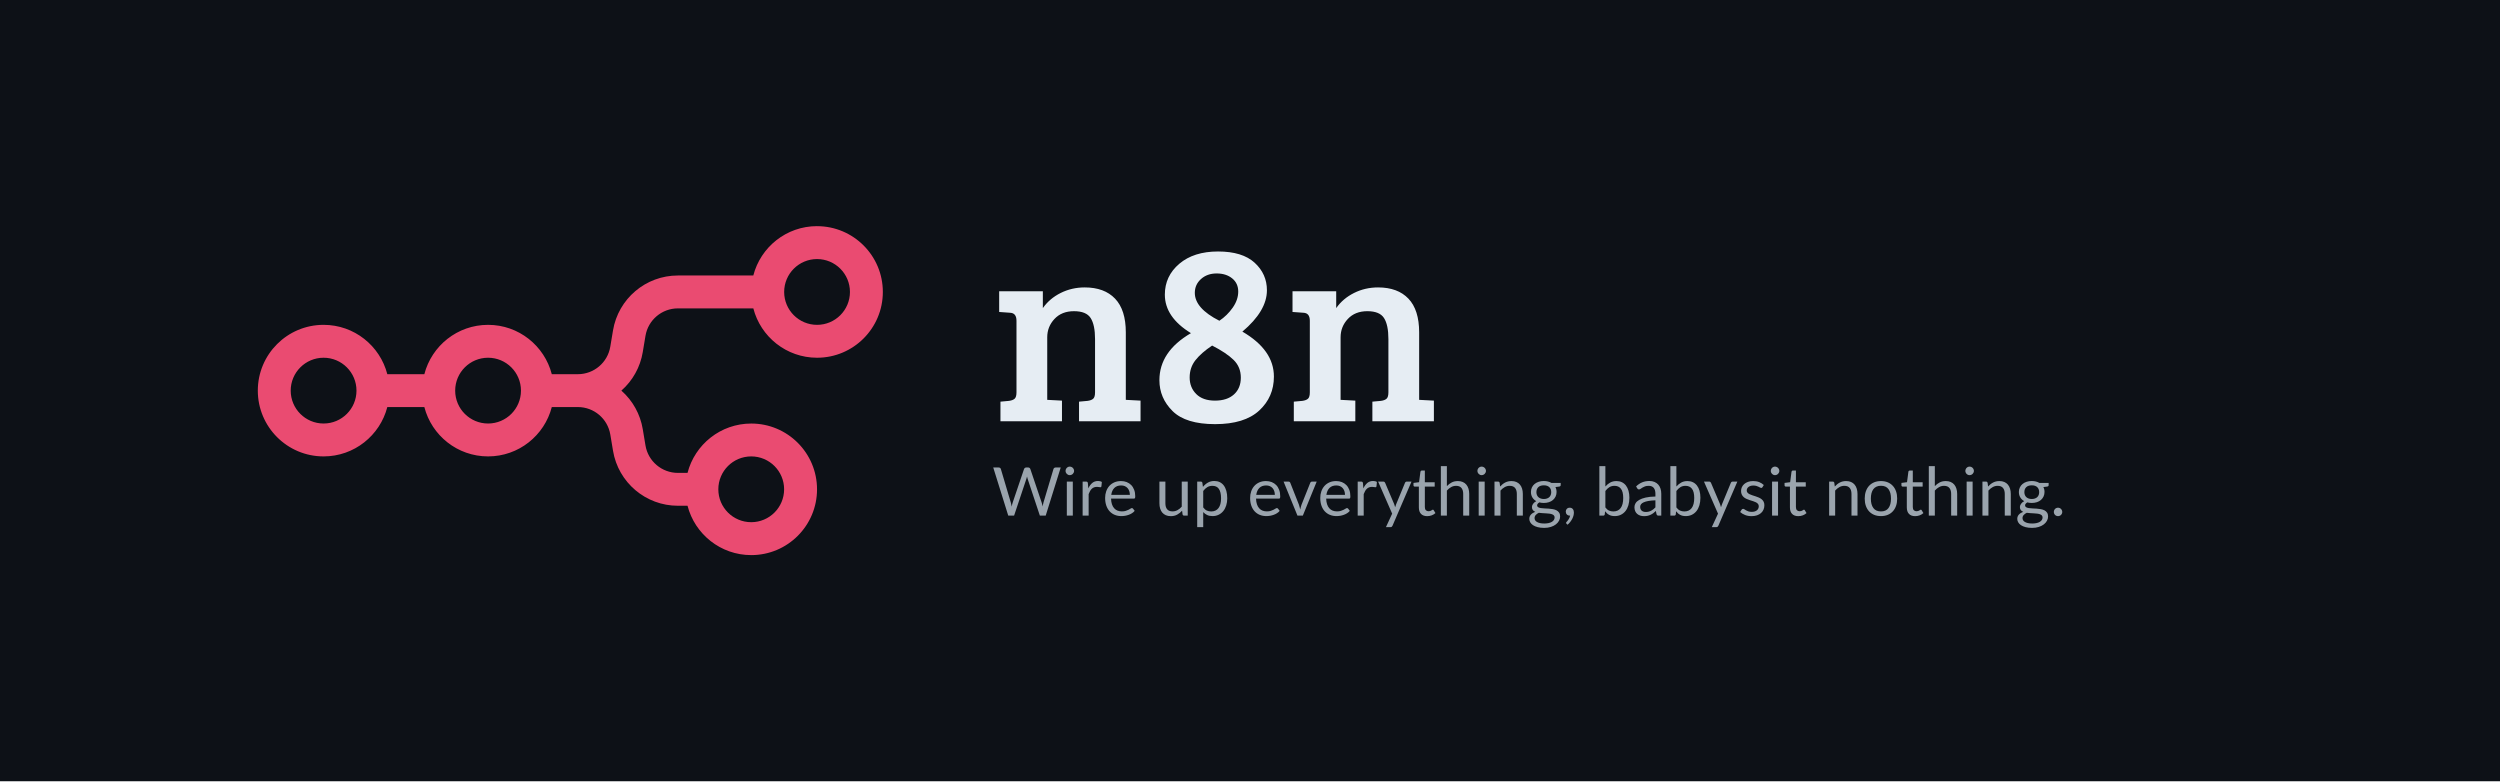
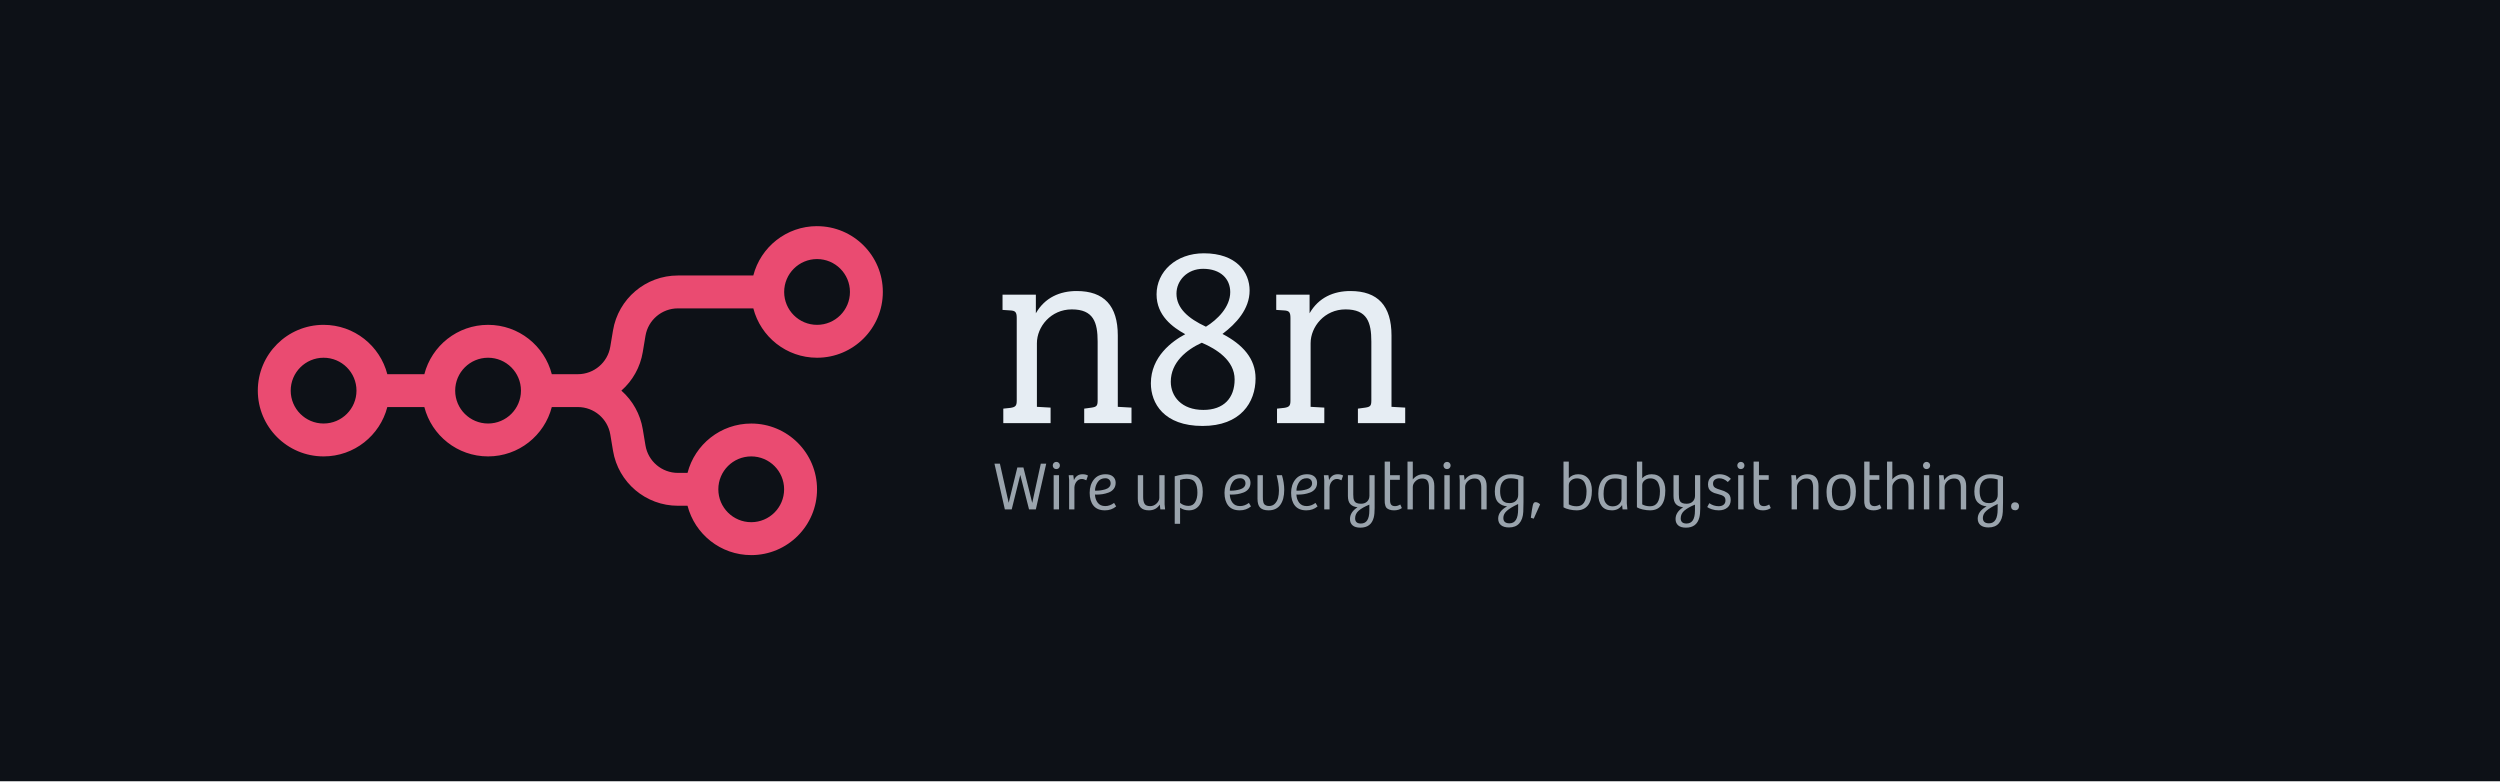
<svg xmlns="http://www.w3.org/2000/svg" viewBox="0 0 1600 500" width="1600" height="500" role="img" aria-label="n8n">
  <rect width="1600" height="500" fill="#0d1117" />
  <g transform="translate(165.00,50.00) scale(16.66667)">
    <path fill="#EA4B71" d="M21.474 5.684c-1.177 0-2.166.805-2.447 1.895h-2.896c-1.235 0-2.289.893-2.492 2.111l-.104.623a1.263 1.263 0 0 1-1.246 1.056H11.289c-.281-1.09-1.27-1.895-2.447-1.895s-2.166.805-2.447 1.895H4.973c-.281-1.09-1.27-1.895-2.447-1.895C1.131 9.474 0 10.605 0 12s1.131 2.526 2.526 2.526c1.177 0 2.166-.805 2.447-1.895h1.422c.28 1.09 1.27 1.895 2.447 1.895 1.177 0 2.166-.805 2.447-1.895h1.001a1.263 1.263 0 0 1 1.246 1.056l.104.623c.203 1.218 1.257 2.111 2.492 2.111h.369c.28 1.089 1.27 1.895 2.447 1.895 1.395 0 2.526-1.131 2.526-2.526s-1.131-2.526-2.526-2.526c-1.177 0-2.166.805-2.447 1.895h-.369a1.263 1.263 0 0 1-1.246-1.056l-.104-.623A2.52 2.52 0 0 0 13.961 12a2.52 2.52 0 0 0 .821-1.479l.104-.623a1.263 1.263 0 0 1 1.246-1.056h2.896c.281 1.09 1.27 1.895 2.447 1.895 1.395 0 2.526-1.131 2.526-2.526s-1.131-2.526-2.526-2.526m0 1.263a1.263 1.263 0 0 1 1.263 1.263 1.263 1.263 0 0 1-1.263 1.263 1.263 1.263 0 0 1-1.263-1.263 1.263 1.263 0 0 1 1.263-1.263M2.526 10.737A1.263 1.263 0 0 1 3.789 12a1.263 1.263 0 0 1-1.263 1.263A1.263 1.263 0 0 1 1.263 12a1.263 1.263 0 0 1 1.263-1.263m6.316 0A1.263 1.263 0 0 1 10.105 12a1.263 1.263 0 0 1-1.263 1.263A1.263 1.263 0 0 1 7.579 12a1.263 1.263 0 0 1 1.263-1.263m10.105 3.789a1.263 1.263 0 0 1 1.263 1.263 1.263 1.263 0 0 1-1.263 1.263 1.263 1.263 0 0 1-1.263-1.263 1.263 1.263 0 0 1 1.263-1.263" />
  </g>
-   <g transform="translate(635.00,269.63)">
-     <path d="M11.41-69.47L4.47-69.97L4.47-83.20L32.42-83.20L32.42-72.45Q36.72-78.57 43.83-82.13Q50.95-85.68 59.22-85.68Q71.79-85.68 78.65-78.49Q85.52-71.29 85.52-56.90L85.52-13.73L94.95-13.23L94.95 0L55.58 0L55.58-12.57L61.04-13.07Q63.52-13.40 64.68-14.47Q65.83-15.55 65.83-18.53L65.83-52.60Q65.83-61.70 63.02-66.08Q60.21-70.47 52.35-70.47Q44.50-70.47 39.86-65.50Q35.23-60.54 35.23-53.76L35.23-13.73L44.66-13.23L44.66 0L5.29 0L5.29-12.57L10.75-13.07Q13.23-13.40 14.39-14.47Q15.55-15.55 15.55-18.53L15.55-64.35Q15.55-69.31 11.41-69.47M107.02-26.30Q107.02-44.66 127.20-56.41Q110.50-66.66 110.50-81.05Q110.50-92.96 119.76-100.82Q129.02-108.68 144.57-108.68Q160.12-108.68 167.98-101.48Q175.83-94.29 175.83-83.86Q175.83-70.63 160.12-57.40Q180.30-45.65 180.30-28.62Q180.30-15.55 170.87-6.86Q161.44 1.82 142.67 1.82Q123.89 1.82 115.46-6.53Q107.02-14.89 107.02-26.30M142.59-13.23Q150.36-13.23 154.74-17.20Q159.13-21.17 159.13-27.95Q159.13-34.74 154.50-39.29Q149.86-43.83 140.77-48.47Q133.82-43.83 130.10-39.12Q126.38-34.41 126.38-28.04Q126.38-21.67 130.59-17.45Q134.81-13.23 142.59-13.23M157.47-83.04Q157.47-88.33 153.59-91.47Q149.70-94.62 143.66-94.62Q137.62-94.62 133.65-91.06Q129.68-87.50 129.68-82.21Q129.68-72.29 145.40-64.35Q150.36-67.65 153.92-72.70Q157.47-77.74 157.47-83.04M199.16-69.47L192.21-69.97L192.21-83.20L220.17-83.20L220.17-72.45Q224.47-78.57 231.58-82.13Q238.69-85.68 246.96-85.68Q259.53-85.68 266.40-78.49Q273.26-71.29 273.26-56.90L273.26-13.73L282.69-13.23L282.69 0L243.32 0L243.32-12.57L248.78-13.07Q251.26-13.40 252.42-14.47Q253.58-15.55 253.58-18.53L253.58-52.60Q253.58-61.70 250.77-66.08Q247.95-70.47 240.10-70.47Q232.24-70.47 227.61-65.50Q222.98-60.54 222.98-53.76L222.98-13.73L232.41-13.23L232.41 0L193.04 0L193.04-12.57L198.50-13.07Q200.98-13.40 202.14-14.47Q203.29-15.55 203.29-18.53L203.29-64.35Q203.29-69.31 199.16-69.47" fill="#e6edf3" />
+   <g transform="translate(635.00,270.79)">
+     <path d="M27.95-82.21L6.62-82.21L6.62-72.45L11.58-72.12C14.72-71.95 15.71-71.13 15.71-67.32L15.71-14.39C15.71-11.08 14.89-10.26 11.74-9.76L7.11-9.26L7.11 0L37.38 0L37.38-9.92L28.62-10.42L28.62-51.11C28.62-61.70 37.55-72.78 50.95-72.78C64.84-72.78 67.49-64.51 67.49-52.11L67.49-14.56C67.49-11.08 66.83-10.42 63.68-9.92L58.89-9.26L58.89 0L89.16 0L89.16-9.92L80.39-10.42L80.39-56.08C80.39-75.10 71.62-84.53 54.09-84.53C43.34-84.53 33.74-80.39 27.95-70.30M101.56-25.47C101.56-12.74 109.83 1.82 134.65 1.82C158.96 1.82 168.56-13.23 168.56-28.62C168.56-41.19 160.45-50.29 147.38-57.07C156.15-63.68 164.75-72.95 164.75-84.86C164.75-96.44 156.48-108.68 135.47-108.68C117.61-108.68 105.20-96.93 105.20-82.38C105.20-68.81 115.46-61.37 123.56-56.90C115.13-52.44 101.56-42.51 101.56-25.47M155.16-27.95C155.16-16.05 148.21-8.44 135.14-8.44C121.08-8.44 114.30-17.20 114.30-26.47C114.30-38.87 124.39-46.98 134.15-51.44C143.41-47.47 155.16-40.20 155.16-27.95M134.98-98.75C146.23-98.75 152.35-92.30 152.35-83.86C152.35-74.27 144.08-66.17 136.80-61.70C125.38-66.99 117.94-73.61 117.94-82.87C117.94-91.31 124.89-98.75 134.98-98.75M203.13-82.21L181.79-82.21L181.79-72.45L186.75-72.12C189.89-71.95 190.89-71.13 190.89-67.32L190.89-14.39C190.89-11.08 190.06-10.26 186.92-9.76L182.29-9.26L182.29 0L212.56 0L212.56-9.92L203.79-10.42L203.79-51.11C203.79-61.70 212.72-72.78 226.12-72.78C240.02-72.78 242.66-64.51 242.66-52.11L242.66-14.56C242.66-11.08 242-10.42 238.86-9.92L234.06-9.26L234.06 0L264.33 0L264.33-9.92L255.56-10.42L255.56-56.08C255.56-75.10 246.80-84.53 229.26-84.53C218.51-84.53 208.92-80.39 203.13-70.30" fill="#e6edf3" />
  </g>
-   <g transform="translate(635.00,330)">
-     <path d="M40.61-30.81L43.86-30.81L34.25 0L30.51 0L22.70-23.50Q22.60-23.84 22.50-24.23Q22.40-24.62 22.30-25.05Q22.19-24.62 22.08-24.23Q21.97-23.84 21.87-23.50L14.02 0L10.28 0L0.67-30.81L4.13-30.81Q4.69-30.81 5.06-30.53Q5.44-30.25 5.55-29.82L11.91-8.41Q12.06-7.83 12.20-7.16Q12.34-6.49 12.47-5.74Q12.62-6.49 12.78-7.17Q12.94-7.85 13.14-8.41L20.38-29.82Q20.51-30.19 20.89-30.50Q21.26-30.81 21.80-30.81L23.01-30.81Q23.56-30.81 23.91-30.53Q24.25-30.25 24.42-29.82L31.65-8.41Q31.84-7.85 32-7.20Q32.16-6.56 32.31-5.85Q32.42-6.56 32.55-7.20Q32.68-7.85 32.83-8.41L39.22-29.82Q39.32-30.21 39.70-30.51Q40.08-30.81 40.61-30.81M47.77-21.78L51.60-21.78L51.60 0L47.77 0L47.77-21.78M52.42-28.62Q52.42-28.06 52.19-27.57Q51.97-27.09 51.59-26.71Q51.21-26.34 50.71-26.12Q50.20-25.91 49.64-25.91Q49.08-25.91 48.60-26.12Q48.12-26.34 47.75-26.71Q47.39-27.09 47.17-27.57Q46.96-28.06 46.96-28.62Q46.96-29.18 47.17-29.68Q47.39-30.19 47.75-30.56Q48.12-30.94 48.60-31.15Q49.08-31.37 49.64-31.37Q50.20-31.37 50.71-31.15Q51.21-30.94 51.59-30.56Q51.97-30.19 52.19-29.68Q52.42-29.18 52.42-28.62M61.25-20.73L61.51-17.42Q62.54-19.65 64.05-20.91Q65.55-22.17 67.73-22.17Q68.41-22.17 69.05-22.02Q69.68-21.87 70.18-21.54L69.90-18.68Q69.77-18.15 69.25-18.15Q68.95-18.15 68.37-18.28Q67.79-18.40 67.06-18.40Q66.03-18.40 65.22-18.10Q64.41-17.80 63.78-17.21Q63.15-16.62 62.64-15.75Q62.14-14.88 61.73-13.76L61.73 0L57.88 0L57.88-21.78L60.07-21.78Q60.69-21.78 60.93-21.54Q61.17-21.31 61.25-20.73M76.20-13.27L88.11-13.27Q88.11-14.60 87.73-15.71Q87.35-16.81 86.63-17.62Q85.91-18.43 84.88-18.87Q83.85-19.31 82.54-19.31Q79.79-19.31 78.18-17.71Q76.58-16.10 76.20-13.27M90.13-4.45L91.20-3.05Q90.49-2.19 89.50-1.56Q88.52-0.92 87.39-0.52Q86.26-0.11 85.05 0.10Q83.85 0.30 82.67 0.30Q80.41 0.30 78.51-0.46Q76.60-1.23 75.22-2.70Q73.83-4.17 73.06-6.34Q72.28-8.51 72.28-11.33Q72.28-13.61 72.98-15.59Q73.68-17.57 74.99-19.02Q76.30-20.47 78.20-21.30Q80.09-22.12 82.45-22.12Q84.41-22.12 86.08-21.47Q87.74-20.81 88.96-19.58Q90.17-18.34 90.86-16.52Q91.55-14.71 91.55-12.38Q91.55-11.48 91.35-11.18Q91.16-10.88 90.62-10.88L76.07-10.88Q76.13-8.82 76.64-7.29Q77.14-5.76 78.05-4.74Q78.95-3.72 80.20-3.21Q81.44-2.71 82.99-2.71Q84.43-2.71 85.47-3.04Q86.52-3.38 87.27-3.76Q88.02-4.15 88.53-4.48Q89.03-4.82 89.40-4.82Q89.87-4.82 90.13-4.45M121.32-21.78L125.15-21.78L125.15 0L122.87 0Q122.06 0 121.84-0.80L121.54-3.14Q120.12-1.57 118.36-0.61Q116.59 0.34 114.32 0.34Q112.53 0.34 111.17-0.25Q109.80-0.84 108.88-1.91Q107.95-2.99 107.49-4.52Q107.03-6.04 107.03-7.89L107.03-21.78L110.85-21.78L110.85-7.89Q110.85-5.42 111.98-4.06Q113.11-2.71 115.43-2.71Q117.13-2.71 118.60-3.52Q120.08-4.32 121.32-5.74L121.32-21.78M135.06-15.78L135.06-5.25Q136.12-3.83 137.36-3.25Q138.61-2.67 140.16-2.67Q143.21-2.67 144.85-4.84Q146.48-7.01 146.48-11.03Q146.48-13.16 146.10-14.68Q145.73-16.21 145.02-17.19Q144.31-18.17 143.28-18.62Q142.24-19.07 140.93-19.07Q139.06-19.07 137.65-18.21Q136.25-17.35 135.06-15.78M134.53-20.98L134.87-18.40Q136.25-20.10 138.05-21.13Q139.86-22.17 142.18-22.17Q144.07-22.17 145.60-21.45Q147.12-20.73 148.20-19.32Q149.27-17.91 149.86-15.82Q150.44-13.74 150.44-11.03Q150.44-8.62 149.79-6.55Q149.15-4.47 147.93-2.96Q146.72-1.44 144.96-0.57Q143.21 0.30 141.02 0.30Q139.02 0.30 137.59-0.38Q136.16-1.05 135.06-2.26L135.06 7.37L131.21 7.37L131.21-21.78L133.52-21.78Q134.33-21.78 134.53-20.98M168.99-13.27L180.90-13.27Q180.90-14.60 180.52-15.71Q180.15-16.81 179.43-17.62Q178.71-18.43 177.68-18.87Q176.64-19.31 175.33-19.31Q172.58-19.31 170.98-17.71Q169.38-16.10 168.99-13.27M182.92-4.45L184-3.05Q183.29-2.19 182.30-1.56Q181.31-0.92 180.18-0.52Q179.05-0.11 177.85 0.10Q176.64 0.30 175.46 0.30Q173.20 0.30 171.30-0.46Q169.40-1.23 168.01-2.70Q166.63-4.17 165.85-6.34Q165.08-8.51 165.08-11.33Q165.08-13.61 165.78-15.59Q166.47-17.57 167.79-19.02Q169.10-20.47 170.99-21.30Q172.88-22.12 175.25-22.12Q177.20-22.12 178.87-21.47Q180.54-20.81 181.75-19.58Q182.97-18.34 183.65-16.52Q184.34-14.71 184.34-12.38Q184.34-11.48 184.15-11.18Q183.95-10.88 183.42-10.88L168.86-10.88Q168.93-8.82 169.43-7.29Q169.94-5.76 170.84-4.74Q171.74-3.72 172.99-3.21Q174.24-2.71 175.78-2.71Q177.22-2.71 178.27-3.04Q179.31-3.38 180.06-3.76Q180.82-4.15 181.32-4.48Q181.83-4.82 182.19-4.82Q182.66-4.82 182.92-4.45M204.70-21.78L207.69-21.78L198.81 0L195.37 0L186.49-21.78L189.61-21.78Q190.08-21.78 190.38-21.54Q190.68-21.31 190.79-20.98L196.32-6.97Q196.57-6.17 196.77-5.42Q196.96-4.67 197.13-3.91Q197.31-4.67 197.50-5.42Q197.69-6.17 197.97-6.97L203.56-20.98Q203.69-21.33 203.99-21.55Q204.29-21.78 204.70-21.78M213.88-13.27L225.79-13.27Q225.79-14.60 225.42-15.71Q225.04-16.81 224.32-17.62Q223.60-18.43 222.57-18.87Q221.54-19.31 220.22-19.31Q217.47-19.31 215.87-17.71Q214.27-16.10 213.88-13.27M227.81-4.45L228.89-3.05Q228.18-2.19 227.19-1.56Q226.20-0.92 225.07-0.52Q223.94-0.11 222.74 0.10Q221.54 0.30 220.35 0.30Q218.10 0.30 216.19-0.46Q214.29-1.23 212.90-2.70Q211.52-4.17 210.74-6.34Q209.97-8.51 209.97-11.33Q209.97-13.61 210.67-15.59Q211.37-17.57 212.68-19.02Q213.99-20.47 215.88-21.30Q217.77-22.12 220.14-22.12Q222.10-22.12 223.76-21.47Q225.43-20.81 226.64-19.58Q227.86-18.34 228.55-16.52Q229.23-14.71 229.23-12.38Q229.23-11.48 229.04-11.18Q228.85-10.88 228.31-10.88L213.75-10.88Q213.82-8.82 214.32-7.29Q214.83-5.76 215.73-4.74Q216.63-3.72 217.88-3.21Q219.13-2.71 220.68-2.71Q222.12-2.71 223.16-3.04Q224.20-3.38 224.95-3.76Q225.71-4.15 226.21-4.48Q226.72-4.82 227.08-4.82Q227.56-4.82 227.81-4.45M237.30-20.73L237.55-17.42Q238.59-19.65 240.09-20.91Q241.60-22.17 243.77-22.17Q244.46-22.17 245.09-22.02Q245.72-21.87 246.22-21.54L245.94-18.68Q245.81-18.15 245.29-18.15Q244.99-18.15 244.41-18.28Q243.83-18.40 243.10-18.40Q242.07-18.40 241.26-18.10Q240.46-17.80 239.82-17.21Q239.19-16.62 238.68-15.75Q238.18-14.88 237.77-13.76L237.77 0L233.92 0L233.92-21.78L236.11-21.78Q236.74-21.78 236.97-21.54Q237.21-21.31 237.30-20.73M265.33-21.78L268.36-21.78L256.22 6.43Q256.02 6.86 255.73 7.12Q255.44 7.37 254.84 7.37L252 7.37L255.98-1.27L246.99-21.78L250.30-21.78Q250.80-21.78 251.09-21.53Q251.38-21.29 251.49-20.98L257.31-7.27Q257.66-6.36 257.89-5.37Q258.19-6.39 258.54-7.29L264.19-20.98Q264.32-21.33 264.63-21.55Q264.94-21.78 265.33-21.78M278.43 0.34Q275.85 0.34 274.46-1.10Q273.07-2.54 273.07-5.25L273.07-18.58L270.45-18.58Q270.10-18.58 269.87-18.78Q269.63-18.98 269.63-19.41L269.63-20.94L273.20-21.39L274.08-28.12Q274.15-28.44 274.37-28.65Q274.60-28.85 274.96-28.85L276.90-28.85L276.90-21.35L283.20-21.35L283.20-18.58L276.90-18.58L276.90-5.50Q276.90-4.13 277.57-3.46Q278.23-2.80 279.29-2.80Q279.89-2.80 280.33-2.96Q280.77-3.12 281.09-3.31Q281.41-3.50 281.64-3.67Q281.87-3.83 282.04-3.83Q282.34-3.83 282.57-3.46L283.69-1.63Q282.70-0.71 281.31-0.18Q279.91 0.34 278.43 0.34M291-31.67L291-18.88Q292.40-20.36 294.10-21.24Q295.80-22.12 298.01-22.12Q299.80-22.12 301.16-21.53Q302.53-20.94 303.44-19.86Q304.35-18.77 304.83-17.24Q305.30-15.72 305.30-13.87L305.30 0L301.45 0L301.45-13.87Q301.45-16.34 300.32-17.71Q299.19-19.07 296.89-19.07Q295.20-19.07 293.72-18.25Q292.25-17.44 291-16.04L291 0L287.15 0L287.15-31.67L291-31.67M311.36-21.78L315.19-21.78L315.19 0L311.36 0L311.36-21.78M316.01-28.62Q316.01-28.06 315.78-27.57Q315.56-27.09 315.18-26.71Q314.80-26.34 314.30-26.12Q313.79-25.91 313.23-25.91Q312.67-25.91 312.19-26.12Q311.71-26.34 311.34-26.71Q310.98-27.09 310.76-27.57Q310.55-28.06 310.55-28.62Q310.55-29.18 310.76-29.68Q310.98-30.19 311.34-30.56Q311.71-30.94 312.19-31.15Q312.67-31.37 313.23-31.37Q313.79-31.37 314.30-31.15Q314.80-30.94 315.18-30.56Q315.56-30.19 315.78-29.68Q316.01-29.18 316.01-28.62M324.78-20.98L325.08-18.62Q325.79-19.41 326.59-20.06Q327.38-20.70 328.27-21.17Q329.17-21.63 330.16-21.88Q331.16-22.12 332.33-22.12Q334.11-22.12 335.48-21.53Q336.84-20.94 337.75-19.86Q338.67-18.77 339.14-17.24Q339.61-15.72 339.61-13.87L339.61 0L335.77 0L335.77-13.87Q335.77-16.34 334.64-17.71Q333.51-19.07 331.21-19.07Q329.51-19.07 328.04-18.25Q326.56-17.44 325.32-16.04L325.32 0L321.47 0L321.47-21.78L323.77-21.78Q324.59-21.78 324.78-20.98M353.05-10.64Q354.21-10.64 355.09-10.97Q355.98-11.29 356.58-11.87Q357.18-12.45 357.48-13.25Q357.78-14.06 357.78-15.03Q357.78-17.03 356.57-18.21Q355.35-19.39 353.05-19.39Q350.73-19.39 349.51-18.21Q348.30-17.03 348.30-15.03Q348.30-14.06 348.61-13.25Q348.92-12.45 349.53-11.87Q350.13-11.29 351.01-10.97Q351.89-10.64 353.05-10.64M359.95 1.18Q359.95 0.39 359.50-0.11Q359.05-0.60 358.29-0.88Q357.52-1.16 356.51-1.28Q355.50-1.40 354.37-1.46Q353.25-1.53 352.08-1.59Q350.92-1.66 349.85-1.81Q348.64-1.25 347.88-0.40Q347.12 0.45 347.12 1.59Q347.12 2.32 347.49 2.96Q347.87 3.59 348.64 4.05Q349.42 4.52 350.59 4.78Q351.76 5.05 353.35 5.05Q354.90 5.05 356.13 4.77Q357.35 4.49 358.20 3.98Q359.05 3.46 359.50 2.75Q359.95 2.04 359.95 1.18M357.93-20.92L363.84-20.92L363.84-19.50Q363.84-18.79 362.94-18.60L360.47-18.28Q361.20-16.86 361.20-15.14Q361.20-13.55 360.59-12.24Q359.97-10.94 358.90-10.02Q357.82-9.09 356.32-8.60Q354.81-8.11 353.05-8.11Q351.53-8.11 350.17-8.47Q349.48-8.04 349.12-7.56Q348.75-7.07 348.75-6.58Q348.75-5.81 349.39-5.41Q350.02-5.01 351.05-4.84Q352.08-4.67 353.41-4.62Q354.73-4.58 356.12-4.48Q357.50-4.39 358.82-4.15Q360.15-3.91 361.18-3.38Q362.21-2.84 362.84-1.89Q363.48-0.95 363.48 0.56Q363.48 1.96 362.78 3.27Q362.08 4.58 360.77 5.60Q359.46 6.62 357.56 7.23Q355.65 7.85 353.27 7.85Q350.88 7.85 349.10 7.37Q347.31 6.90 346.13 6.11Q344.95 5.31 344.35 4.27Q343.76 3.23 343.76 2.09Q343.76 0.47 344.77-0.64Q345.78-1.76 347.55-2.43Q346.58-2.86 346.01-3.58Q345.44-4.30 345.44-5.53Q345.44-6 345.61-6.50Q345.78-7.01 346.14-7.51Q346.49-8.02 347.01-8.47Q347.53-8.92 348.21-9.27Q346.60-10.17 345.70-11.66Q344.80-13.16 344.80-15.14Q344.80-16.73 345.41-18.03Q346.02-19.33 347.12-20.24Q348.21-21.16 349.73-21.65Q351.25-22.15 353.05-22.15Q354.47-22.15 355.70-21.83Q356.92-21.52 357.93-20.92M368.23 5.83L367.59 5.20Q367.41 5.05 367.35 4.92Q367.28 4.79 367.28 4.60Q367.28 4.45 367.38 4.30Q367.48 4.15 367.61 4.02Q367.82 3.78 368.16 3.40Q368.49 3.01 368.83 2.48Q369.18 1.96 369.47 1.32Q369.76 0.69 369.89-0.02Q369.82 0 369.75 0Q369.67 0 369.61 0Q368.49 0 367.79-0.74Q367.09-1.48 367.09-2.64Q367.09-3.66 367.79-4.36Q368.49-5.07 369.65-5.07Q370.29-5.07 370.79-4.84Q371.28-4.60 371.62-4.18Q371.95-3.76 372.12-3.21Q372.29-2.67 372.29-2.02Q372.29-1.05 372.03-0.01Q371.76 1.03 371.23 2.05Q370.70 3.07 369.95 4.04Q369.20 5.01 368.23 5.83M392.44-15.78L392.44-5.25Q393.49-3.83 394.75-3.25Q396.01-2.67 397.51-2.67Q400.59-2.67 402.22-4.84Q403.86-7.01 403.86-11.31Q403.86-15.31 402.40-17.19Q400.95-19.07 398.27-19.07Q396.40-19.07 395.01-18.21Q393.62-17.35 392.44-15.78M392.44-31.67L392.44-18.64Q393.82-20.23 395.55-21.18Q397.28-22.12 399.53-22.12Q401.45-22.12 402.99-21.39Q404.52-20.66 405.60-19.27Q406.67-17.89 407.24-15.91Q407.81-13.93 407.81-11.46Q407.81-8.82 407.17-6.64Q406.52-4.47 405.31-2.93Q404.09-1.40 402.35-0.55Q400.61 0.30 398.44 0.30Q396.29 0.30 394.82-0.51Q393.34-1.31 392.25-2.80L392.05-0.82Q391.88 0 391.06 0L388.59 0L388.59-31.67L392.44-31.67M424.47-5.29L424.47-9.80Q421.83-9.72 419.97-9.38Q418.11-9.05 416.94-8.51Q415.77-7.98 415.24-7.25Q414.71-6.51 414.71-5.61Q414.71-4.75 414.99-4.13Q415.27-3.50 415.76-3.11Q416.24-2.71 416.90-2.53Q417.55-2.34 418.30-2.34Q419.31-2.34 420.15-2.55Q420.99-2.75 421.73-3.14Q422.48-3.53 423.15-4.06Q423.83-4.60 424.47-5.29M412.80-17.48L412.11-18.71Q413.92-20.45 416-21.31Q418.09-22.17 420.63-22.17Q422.45-22.17 423.87-21.56Q425.29-20.96 426.26-19.89Q427.23-18.81 427.72-17.29Q428.22-15.76 428.22-13.93L428.22 0L426.52 0Q425.96 0 425.66-0.18Q425.36-0.37 425.18-0.90L424.75-2.97Q423.89-2.17 423.08-1.56Q422.26-0.95 421.36-0.53Q420.45-0.11 419.43 0.12Q418.41 0.34 417.16 0.34Q415.90 0.34 414.78-0.01Q413.66-0.37 412.83-1.08Q412-1.78 411.52-2.87Q411.04-3.96 411.04-5.44Q411.04-6.73 411.75-7.92Q412.46-9.12 414.05-10.04Q415.64-10.97 418.20-11.56Q420.76-12.15 424.47-12.23L424.47-13.93Q424.47-16.47 423.38-17.77Q422.28-19.07 420.17-19.07Q418.76-19.07 417.80-18.72Q416.84-18.36 416.14-17.92Q415.44-17.48 414.94-17.12Q414.43-16.77 413.94-16.77Q413.55-16.77 413.27-16.97Q412.99-17.18 412.80-17.48M437.89-15.78L437.89-5.25Q438.94-3.83 440.20-3.25Q441.46-2.67 442.96-2.67Q446.04-2.67 447.67-4.84Q449.31-7.01 449.31-11.31Q449.31-15.31 447.86-17.19Q446.40-19.07 443.72-19.07Q441.85-19.07 440.46-18.21Q439.07-17.35 437.89-15.78M437.89-31.67L437.89-18.64Q439.27-20.23 441-21.18Q442.73-22.12 444.99-22.12Q446.90-22.12 448.44-21.39Q449.97-20.66 451.05-19.27Q452.12-17.89 452.69-15.91Q453.26-13.93 453.26-11.46Q453.26-8.82 452.62-6.64Q451.97-4.47 450.76-2.93Q449.54-1.40 447.80-0.55Q446.06 0.30 443.89 0.30Q441.74 0.30 440.27-0.51Q438.79-1.31 437.70-2.80L437.50-0.82Q437.33 0 436.51 0L434.04 0L434.04-31.67L437.89-31.67M473.88-21.78L476.91-21.78L464.77 6.43Q464.57 6.86 464.28 7.12Q463.99 7.37 463.39 7.37L460.55 7.37L464.53-1.27L455.54-21.78L458.85-21.78Q459.35-21.78 459.64-21.53Q459.93-21.29 460.04-20.98L465.86-7.27Q466.21-6.36 466.44-5.37Q466.74-6.39 467.09-7.29L472.74-20.98Q472.87-21.33 473.18-21.55Q473.49-21.78 473.88-21.78M493.83-19.59L492.97-18.19Q492.72-17.72 492.18-17.72Q491.86-17.72 491.45-17.95Q491.04-18.19 490.45-18.48Q489.86-18.77 489.04-19.02Q488.22-19.26 487.10-19.26Q486.14-19.26 485.36-19.02Q484.59-18.77 484.04-18.34Q483.49-17.91 483.20-17.34Q482.91-16.77 482.91-16.10Q482.91-15.27 483.40-14.71Q483.88-14.15 484.67-13.74Q485.47-13.33 486.48-13.02Q487.49-12.71 488.56-12.35Q489.62-12 490.63-11.57Q491.64-11.14 492.44-10.49Q493.23-9.85 493.72-8.91Q494.20-7.98 494.20-6.67Q494.20-5.16 493.66-3.88Q493.12-2.60 492.07-1.67Q491.02-0.73 489.49-0.19Q487.96 0.34 485.96 0.34Q483.69 0.34 481.84-0.40Q479.99-1.14 478.70-2.30L479.60-3.76Q479.77-4.04 480.01-4.19Q480.25-4.34 480.61-4.34Q481-4.34 481.43-4.04Q481.86-3.74 482.47-3.38Q483.08-3.01 483.97-2.71Q484.85-2.41 486.16-2.41Q487.28-2.41 488.11-2.70Q488.95-2.99 489.51-3.48Q490.07-3.98 490.34-4.62Q490.61-5.27 490.61-6Q490.61-6.90 490.12-7.49Q489.64-8.08 488.85-8.50Q488.05-8.92 487.03-9.23Q486.01-9.55 484.94-9.89Q483.88-10.23 482.86-10.67Q481.84-11.12 481.04-11.78Q480.25-12.45 479.76-13.43Q479.28-14.41 479.28-15.80Q479.28-17.05 479.79-18.20Q480.31-19.35 481.30-20.22Q482.29-21.09 483.73-21.61Q485.17-22.12 487.02-22.12Q489.17-22.12 490.88-21.45Q492.59-20.77 493.83-19.59M499.12-21.78L502.95-21.78L502.95 0L499.12 0L499.12-21.78M503.77-28.62Q503.77-28.06 503.54-27.57Q503.32-27.09 502.94-26.71Q502.56-26.34 502.06-26.12Q501.55-25.91 500.99-25.91Q500.43-25.91 499.95-26.12Q499.47-26.34 499.10-26.71Q498.74-27.09 498.52-27.57Q498.31-28.06 498.31-28.62Q498.31-29.18 498.52-29.68Q498.74-30.19 499.10-30.56Q499.47-30.94 499.95-31.15Q500.43-31.37 500.99-31.37Q501.55-31.37 502.06-31.15Q502.56-30.94 502.94-30.56Q503.32-30.19 503.54-29.68Q503.77-29.18 503.77-28.62M515.91 0.34Q513.33 0.34 511.95-1.10Q510.56-2.54 510.56-5.25L510.56-18.58L507.94-18.58Q507.59-18.58 507.36-18.78Q507.12-18.98 507.12-19.41L507.12-20.94L510.69-21.39L511.57-28.12Q511.64-28.44 511.86-28.65Q512.09-28.85 512.45-28.85L514.39-28.85L514.39-21.35L520.69-21.35L520.69-18.58L514.39-18.58L514.39-5.50Q514.39-4.13 515.05-3.46Q515.72-2.80 516.77-2.80Q517.38-2.80 517.82-2.96Q518.26-3.12 518.58-3.31Q518.90-3.50 519.13-3.67Q519.35-3.83 519.53-3.83Q519.83-3.83 520.06-3.46L521.18-1.63Q520.19-0.71 518.80-0.18Q517.40 0.34 515.91 0.34M538.96-20.98L539.26-18.62Q539.97-19.41 540.77-20.06Q541.56-20.70 542.46-21.17Q543.35-21.63 544.35-21.88Q545.35-22.12 546.51-22.12Q548.29-22.12 549.66-21.53Q551.02-20.94 551.94-19.86Q552.85-18.77 553.32-17.24Q553.80-15.72 553.80-13.87L553.80 0L549.95 0L549.95-13.87Q549.95-16.34 548.82-17.71Q547.69-19.07 545.39-19.07Q543.69-19.07 542.22-18.25Q540.75-17.44 539.50-16.04L539.50 0L535.65 0L535.65-21.78L537.95-21.78Q538.77-21.78 538.96-20.98M568.83-22.12Q571.21-22.12 573.13-21.33Q575.04-20.53 576.39-19.07Q577.75-17.61 578.47-15.53Q579.19-13.46 579.19-10.90Q579.19-8.32 578.47-6.26Q577.75-4.19 576.39-2.73Q575.04-1.27 573.13-0.48Q571.21 0.30 568.83 0.30Q566.42 0.30 564.49-0.48Q562.57-1.27 561.21-2.73Q559.86-4.19 559.14-6.26Q558.42-8.32 558.42-10.90Q558.42-13.46 559.14-15.53Q559.86-17.61 561.21-19.07Q562.57-20.53 564.49-21.33Q566.42-22.12 568.83-22.12M568.83-2.69Q572.05-2.69 573.64-4.85Q575.23-7.01 575.23-10.88Q575.23-14.77 573.64-16.94Q572.05-19.11 568.83-19.11Q567.19-19.11 565.98-18.55Q564.76-18 563.96-16.94Q563.15-15.89 562.75-14.35Q562.35-12.81 562.35-10.88Q562.35-7.01 563.96-4.85Q565.56-2.69 568.83-2.69M590.71 0.34Q588.13 0.34 586.75-1.10Q585.36-2.54 585.36-5.25L585.36-18.58L582.74-18.58Q582.39-18.58 582.16-18.78Q581.92-18.98 581.92-19.41L581.92-20.94L585.49-21.39L586.37-28.12Q586.43-28.44 586.66-28.65Q586.89-28.85 587.25-28.85L589.19-28.85L589.19-21.35L595.49-21.35L595.49-18.58L589.19-18.58L589.19-5.50Q589.19-4.13 589.85-3.46Q590.52-2.80 591.57-2.80Q592.17-2.80 592.62-2.96Q593.06-3.12 593.38-3.31Q593.70-3.50 593.93-3.67Q594.15-3.83 594.32-3.83Q594.63-3.83 594.86-3.46L595.98-1.63Q594.99-0.71 593.59-0.18Q592.20 0.34 590.71 0.34M603.29-31.67L603.29-18.88Q604.69-20.36 606.39-21.24Q608.08-22.12 610.30-22.12Q612.08-22.12 613.45-21.53Q614.81-20.94 615.73-19.86Q616.64-18.77 617.11-17.24Q617.59-15.72 617.59-13.87L617.59 0L613.74 0L613.74-13.87Q613.74-16.34 612.61-17.71Q611.48-19.07 609.18-19.07Q607.48-19.07 606.01-18.25Q604.54-17.44 603.29-16.04L603.29 0L599.44 0L599.44-31.67L603.29-31.67M623.65-21.78L627.48-21.78L627.48 0L623.65 0L623.65-21.78M628.29-28.62Q628.29-28.06 628.07-27.57Q627.84-27.09 627.47-26.71Q627.09-26.34 626.59-26.12Q626.08-25.91 625.52-25.91Q624.96-25.91 624.48-26.12Q623.99-26.34 623.63-26.71Q623.26-27.09 623.05-27.57Q622.83-28.06 622.83-28.62Q622.83-29.18 623.05-29.68Q623.26-30.19 623.63-30.56Q623.99-30.94 624.48-31.15Q624.96-31.37 625.52-31.37Q626.08-31.37 626.59-31.15Q627.09-30.94 627.47-30.56Q627.84-30.19 628.07-29.68Q628.29-29.18 628.29-28.62M637.07-20.98L637.37-18.62Q638.08-19.41 638.87-20.06Q639.67-20.70 640.56-21.17Q641.45-21.63 642.45-21.88Q643.45-22.12 644.61-22.12Q646.40-22.12 647.76-21.53Q649.13-20.94 650.04-19.86Q650.96-18.77 651.43-17.24Q651.90-15.72 651.90-13.87L651.90 0L648.05 0L648.05-13.87Q648.05-16.34 646.92-17.71Q645.80-19.07 643.50-19.07Q641.80-19.07 640.32-18.25Q638.85-17.44 637.60-16.04L637.60 0L633.76 0L633.76-21.78L636.06-21.78Q636.87-21.78 637.07-20.98M665.34-10.64Q666.50-10.64 667.38-10.97Q668.26-11.29 668.87-11.87Q669.47-12.45 669.77-13.25Q670.07-14.06 670.07-15.03Q670.07-17.03 668.85-18.21Q667.64-19.39 665.34-19.39Q663.02-19.39 661.80-18.21Q660.59-17.03 660.59-15.03Q660.59-14.06 660.90-13.25Q661.21-12.45 661.81-11.87Q662.42-11.29 663.30-10.97Q664.18-10.64 665.34-10.64M672.24 1.18Q672.24 0.39 671.79-0.11Q671.34-0.60 670.57-0.88Q669.81-1.16 668.80-1.28Q667.79-1.40 666.66-1.46Q665.53-1.53 664.37-1.59Q663.21-1.66 662.14-1.81Q660.93-1.25 660.17-0.40Q659.41 0.45 659.41 1.59Q659.41 2.32 659.78 2.96Q660.16 3.59 660.93 4.05Q661.71 4.52 662.88 4.78Q664.05 5.05 665.64 5.05Q667.19 5.05 668.41 4.77Q669.64 4.49 670.49 3.98Q671.34 3.46 671.79 2.75Q672.24 2.04 672.24 1.18M670.22-20.92L676.13-20.92L676.13-19.50Q676.13-18.79 675.23-18.60L672.76-18.28Q673.49-16.86 673.49-15.14Q673.49-13.55 672.87-12.24Q672.26-10.94 671.19-10.02Q670.11-9.09 668.61-8.60Q667.10-8.11 665.34-8.11Q663.81-8.11 662.46-8.47Q661.77-8.04 661.40-7.56Q661.04-7.07 661.04-6.58Q661.04-5.81 661.67-5.41Q662.31-5.01 663.34-4.84Q664.37-4.67 665.69-4.62Q667.02-4.58 668.40-4.48Q669.79-4.39 671.11-4.15Q672.43-3.91 673.47-3.38Q674.50-2.84 675.13-1.89Q675.77-0.95 675.77 0.56Q675.77 1.96 675.07 3.27Q674.37 4.58 673.06 5.60Q671.75 6.62 669.84 7.23Q667.94 7.85 665.55 7.85Q663.17 7.85 661.38 7.37Q659.60 6.90 658.42 6.11Q657.23 5.31 656.64 4.27Q656.05 3.23 656.05 2.09Q656.05 0.47 657.06-0.64Q658.07-1.76 659.84-2.43Q658.87-2.86 658.30-3.58Q657.73-4.30 657.73-5.53Q657.73-6 657.90-6.50Q658.07-7.01 658.43-7.51Q658.78-8.02 659.30-8.47Q659.81-8.92 660.50-9.27Q658.89-10.17 657.99-11.66Q657.08-13.16 657.08-15.14Q657.08-16.73 657.70-18.03Q658.31-19.33 659.41-20.24Q660.50-21.16 662.02-21.65Q663.53-22.15 665.34-22.15Q666.76-22.15 667.98-21.83Q669.21-21.52 670.22-20.92M679.46-2.37Q679.46-2.92 679.67-3.42Q679.87-3.91 680.23-4.28Q680.58-4.64 681.08-4.86Q681.57-5.07 682.13-5.07Q682.69-5.07 683.18-4.86Q683.68-4.64 684.04-4.28Q684.41-3.91 684.62-3.42Q684.84-2.92 684.84-2.37Q684.84-1.78 684.62-1.30Q684.41-0.82 684.04-0.45Q683.68-0.09 683.18 0.12Q682.69 0.32 682.13 0.32Q681.57 0.32 681.08 0.12Q680.58-0.09 680.23-0.45Q679.87-0.82 679.67-1.30Q679.46-1.78 679.46-2.37" fill="#9aa4ad" />
+   <g transform="translate(635.00,326)">
+     <path d="M27.94 0L23.58 0L18-21.96L17.95-21.96L12.50 0L8.10 0L1.45-29.26L4.93-29.26L10.56-4.22L16.10-26.84L19.98-26.84L25.61-4.22L25.65-4.22L31.11-29.26L34.58-29.26L27.94 0M42.77-21.87L42.77 0L39.34 0L39.34-21.87L42.77-21.87M38.76-28.12Q38.76-29.08 39.42-29.74Q40.08-30.40 41.05-30.40Q42.02-30.40 42.68-29.74Q43.34-29.08 43.34-28.12Q43.34-27.10 42.68-26.44Q42.02-25.78 41.01-25.78Q40.04-25.78 39.40-26.44Q38.76-27.10 38.76-28.12M52.62-13.95L52.62 0L49.24 0L49.24-18.88L48.97-21.87L51.92-21.87L52.32-18.70Q53.94-22.48 57.82-22.48Q59.97-22.48 61.29-21.65L60.24-18.61Q58.65-19.45 57.38-19.45Q55.35-19.45 54.03-17.84Q52.71-16.24 52.62-13.95M72.60-22.48Q75.64-22.48 77.33-20.99Q79.02-19.49 79.02-17.03Q79.02-14.74 77.79-13.13Q76.56-11.53 74.54-10.78Q72.51-10.03 70.69-9.75Q68.86-9.46 66.92-9.46Q66.70-9.46 66.33-9.48Q65.96-9.50 65.78-9.50Q65.91-6.42 67.54-4.27Q69.17-2.11 72.38-2.11Q75.28-2.11 78.01-4.14L79.33-1.89Q76.34 0.62 72.16 0.62Q67.23 0.62 64.81-2.40Q62.39-5.41 62.39-10.60Q62.39-15.71 65.08-19.10Q67.76-22.48 72.60-22.48M75.81-16.63Q75.81-18.17 74.87-19.05Q73.92-19.93 72.42-19.93Q69.21-19.93 67.56-17.51Q65.91-15.09 65.78-12.01Q65.91-12.01 66.20-11.99Q66.48-11.97 66.66-11.97Q68.02-11.97 69.39-12.17Q70.75-12.36 72.31-12.80Q73.88-13.24 74.84-14.23Q75.81-15.22 75.81-16.63M106.96-7.35L106.96-21.87L110.35-21.87L110.35-3.21L110.66 0L107.62 0L107.27-2.99L107.18-2.99Q104.85 0.62 100.28 0.62Q93.19 0.62 93.19-6.91L93.19-21.87L96.62-21.87L96.62-7.88Q96.62-5.06 97.55-3.56Q98.47-2.07 101.16-2.07Q103.40-2.07 105.18-3.74Q106.96-5.41 106.96-7.35M120.25-1.06L120.25 9.24L116.82 9.24L116.82-21.16Q121.44-22.48 124.78-22.48Q129.93-22.48 132.35-19.67Q134.77-16.85 134.77-11.18Q134.77-5.50 132.42-2.44Q130.06 0.62 125.88 0.62Q122.67 0.62 120.25-1.06M131.34-10.74Q131.34-15 129.84-17.29Q128.35-19.58 124.39-19.58Q122.28-19.58 120.25-18.88L120.25-4.18Q122.50-2.24 125.62-2.24Q128.52-2.24 129.93-4.66Q131.34-7.08 131.34-10.74M158.88-22.48Q161.92-22.48 163.61-20.99Q165.31-19.49 165.31-17.03Q165.31-14.74 164.08-13.13Q162.84-11.53 160.82-10.78Q158.80-10.03 156.97-9.75Q155.14-9.46 153.21-9.46Q152.99-9.46 152.61-9.48Q152.24-9.50 152.06-9.50Q152.20-6.42 153.82-4.27Q155.45-2.11 158.66-2.11Q161.57-2.11 164.30-4.14L165.62-1.89Q162.62 0.62 158.44 0.62Q153.52 0.62 151.10-2.40Q148.68-5.41 148.68-10.60Q148.68-15.71 151.36-19.10Q154.04-22.48 158.88-22.48M162.10-16.63Q162.10-18.17 161.15-19.05Q160.20-19.93 158.71-19.93Q155.50-19.93 153.85-17.51Q152.20-15.09 152.06-12.01Q152.20-12.01 152.48-11.99Q152.77-11.97 152.94-11.97Q154.31-11.97 155.67-12.17Q157.04-12.36 158.60-12.80Q160.16-13.24 161.13-14.23Q162.10-15.22 162.10-16.63M182.03-21.87L185.46-21.87Q186.91-16.94 186.91-12.54Q186.91-6.34 184.38-2.86Q181.85 0.62 176.84 0.62Q173.23 0.62 171.51-1.10Q169.80-2.82 169.80-6.78L169.80-21.87L173.23-21.87L173.23-8.05Q173.23-6.91 173.27-6.18Q173.32-5.46 173.54-4.60Q173.76-3.74 174.17-3.28Q174.59-2.82 175.36-2.49Q176.13-2.16 177.23-2.16Q179.48-2.16 180.95-3.67Q182.42-5.19 182.97-7.33Q183.52-9.46 183.52-12.06Q183.52-16.15 182.03-21.87M201.52-22.48Q204.56-22.48 206.25-20.99Q207.94-19.49 207.94-17.03Q207.94-14.74 206.71-13.13Q205.48-11.53 203.46-10.78Q201.43-10.03 199.61-9.75Q197.78-9.46 195.84-9.46Q195.62-9.46 195.25-9.48Q194.88-9.50 194.70-9.50Q194.83-6.42 196.46-4.27Q198.09-2.11 201.30-2.11Q204.20-2.11 206.93-4.14L208.25-1.89Q205.26 0.62 201.08 0.62Q196.15 0.62 193.73-2.40Q191.31-5.41 191.31-10.60Q191.31-15.71 194-19.10Q196.68-22.48 201.52-22.48M204.73-16.63Q204.73-18.17 203.79-19.05Q202.84-19.93 201.34-19.93Q198.13-19.93 196.48-17.51Q194.83-15.09 194.70-12.01Q194.83-12.01 195.12-11.99Q195.40-11.97 195.58-11.97Q196.94-11.97 198.31-12.17Q199.67-12.36 201.23-12.80Q202.80-13.24 203.76-14.23Q204.73-15.22 204.73-16.63M215.91-13.95L215.91 0L212.52 0L212.52-18.88L212.26-21.87L215.20-21.87L215.60-18.70Q217.23-22.48 221.10-22.48Q223.26-22.48 224.58-21.65L223.52-18.61Q221.94-19.45 220.66-19.45Q218.64-19.45 217.32-17.84Q216-16.24 215.91-13.95M244.77-21.87L244.77-0.88Q244.77 2.95 244.20 5.19Q242.53 11.70 235.62 11.70Q232.32 11.70 230.65 10.23Q228.98 8.76 228.98 6.16Q228.98 1.80 233.82-1.36Q230.82-1.67 229.24-3.34Q227.66-5.02 227.66-8.58L227.66-21.87L231.09-21.87L231.09-9.50Q231.09-8.01 231.22-7.13Q231.35-6.25 231.81-5.35Q232.28-4.44 233.33-4.03Q234.39-3.61 236.06-3.61Q238.52-3.61 239.98-5.04Q241.43-6.47 241.43-8.76L241.43-21.87L244.77-21.87M232.28 5.72Q232.28 9.06 235.97 9.06Q241.38 9.06 241.38 0.79L241.38-3.04Q236.90-1.19 234.59 0.81Q232.28 2.82 232.28 5.72M251.20-5.98L251.20-30.58L254.63-30.58L254.63-21.87L260.88-21.87L260.88-18.92L254.63-18.92L254.63-5.90Q254.63-3.78 255.42-2.93Q256.21-2.07 257.84-2.07Q259.38-2.07 261.18-3.12L262.20-0.84Q260.08 0.62 257.22 0.62Q255.55 0.62 254.36 0.20Q253.18-0.22 252.56-0.77Q251.94-1.32 251.64-2.31Q251.33-3.30 251.26-4.03Q251.20-4.75 251.20-5.98M269.19-14.34L269.19 0L265.80 0L265.80-30.58L269.19-30.58L269.19-19.18Q271.92-22.48 275.97-22.48Q282.96-22.48 282.96-14.92L282.96 0L279.53 0L279.53-13.99Q279.53-16.72 278.61-18.24Q277.68-19.76 275.04-19.76Q272.71-19.76 270.95-18.06Q269.19-16.37 269.19-14.34M292.82-21.87L292.82 0L289.39 0L289.39-21.87L292.82-21.87M288.82-28.12Q288.82-29.08 289.48-29.74Q290.14-30.40 291.10-30.40Q292.07-30.40 292.73-29.74Q293.39-29.08 293.39-28.12Q293.39-27.10 292.73-26.44Q292.07-25.78 291.06-25.78Q290.09-25.78 289.45-26.44Q288.82-27.10 288.82-28.12M302.68-14.34L302.68 0L299.24 0L299.24-18.57L299.02-21.87L301.97-21.87L302.37-18.70Q304.92-22.48 309.45-22.48Q312.88-22.48 314.67-20.57Q316.45-18.66 316.45-14.92L316.45 0L313.02 0L313.02-13.86Q313.02-16.68 312.09-18.22Q311.17-19.76 308.62-19.76Q306.15-19.76 304.41-18.08Q302.68-16.41 302.68-14.34M330.75 11.57Q327.40 11.57 325.62 10.08Q323.84 8.58 323.84 5.90Q323.84 1.23 329.56-1.94Q326.13-2.20 323.91-4.42Q321.68-6.64 321.68-11.48Q321.68-16.85 324.50-19.67Q327.32-22.48 331.94-22.48Q336.42-22.48 340.03-20.94L340.03-4.49Q340.03-1.32 339.90 1.54Q339.64 6.34 337.35 8.95Q335.06 11.57 330.75 11.57M336.64-9.28L336.64-19.10Q334.27-19.89 331.54-19.89Q328.55-19.89 326.81-17.82Q325.07-15.75 325.07-11.84Q325.07-10.25 325.27-9.09Q325.47-7.92 326.04-6.64Q326.61-5.37 327.89-4.69Q329.16-4 331.06-4Q333.61-4 335.13-5.43Q336.64-6.86 336.64-9.28M327.14 5.46Q327.14 8.93 331.06 8.93Q336.60 8.93 336.60-0.04L336.60-3.43Q331.58-1.06 329.36 0.95Q327.14 2.95 327.14 5.46M350.68-3.21L346.59 5.94L344.74 5.37Q345.40 0 345.93-2.33Q346.19-3.56 346.59-4.09Q346.98-4.62 347.73-4.62Q349.27-4.62 350.68-3.21M365.64-1.32L365.64-30.58L369.03-30.58L369.03-19.93Q371.32-22.48 375.06-22.48Q379.15-22.48 381.48-19.71Q383.81-16.94 383.81-12.10Q383.81-5.76 381.28-2.57Q378.75 0.62 374.04 0.62Q371.84 0.62 369.40 0.07Q366.96-0.48 365.64-1.32M369.03-15.49L369.03-3.21Q371.14-1.98 374.09-1.98Q380.38-1.98 380.38-11.57Q380.38-12.98 380.12-14.30Q379.85-15.62 379.24-16.94Q378.62-18.26 377.32-19.05Q376.02-19.84 374.22-19.84Q372.11-19.84 370.57-18.59Q369.03-17.34 369.03-15.49M406.16-21.08L406.16-3.83L406.52 0L403.44 0L403.17-2.60L403.04-2.64Q400.80 0.62 396.62 0.62Q392.17 0.62 390.04-2.20Q387.90-5.02 387.90-9.99Q387.90-15.93 390.72-19.21Q393.54-22.48 398.95-22.48Q402.42-22.48 406.16-21.08M402.78-6.95L402.78-19.05Q401.10-19.80 398.38-19.80Q391.29-19.80 391.29-9.86Q391.29-7.70 391.73-6.05Q392.17-4.40 393.54-3.17Q394.90-1.94 397.06-1.94Q399.70-1.94 401.24-3.45Q402.78-4.97 402.78-6.95M412.63-1.32L412.63-30.58L416.02-30.58L416.02-19.93Q418.31-22.48 422.05-22.48Q426.14-22.48 428.47-19.71Q430.80-16.94 430.80-12.10Q430.80-5.76 428.27-2.57Q425.74 0.62 421.04 0.62Q418.84 0.62 416.39 0.07Q413.95-0.48 412.63-1.32M416.02-15.49L416.02-3.21Q418.13-1.98 421.08-1.98Q427.37-1.98 427.37-11.57Q427.37-12.98 427.11-14.30Q426.84-15.62 426.23-16.94Q425.61-18.26 424.31-19.05Q423.02-19.84 421.21-19.84Q419.10-19.84 417.56-18.59Q416.02-17.34 416.02-15.49M453.16-21.87L453.16-0.88Q453.16 2.95 452.58 5.19Q450.91 11.70 444 11.70Q440.70 11.70 439.03 10.23Q437.36 8.76 437.36 6.16Q437.36 1.80 442.20-1.36Q439.21-1.67 437.62-3.34Q436.04-5.02 436.04-8.58L436.04-21.87L439.47-21.87L439.47-9.50Q439.47-8.01 439.60-7.13Q439.74-6.25 440.20-5.35Q440.66-4.44 441.72-4.03Q442.77-3.61 444.44-3.61Q446.91-3.61 448.36-5.04Q449.81-6.47 449.81-8.76L449.81-21.87L453.16-21.87M440.66 5.72Q440.66 9.06 444.36 9.06Q449.77 9.06 449.77 0.79L449.77-3.04Q445.28-1.19 442.97 0.81Q440.66 2.82 440.66 5.72M457.64-1.50L458.96-3.96Q461.78-2.02 464.95-2.02Q466.88-2.02 468.09-2.97Q469.30-3.92 469.30-5.76Q469.30-7.52 468.16-8.36Q467.02-9.20 464.77-9.72Q463.23-10.08 462.22-10.45Q461.21-10.82 460.17-11.53Q459.14-12.23 458.63-13.33Q458.13-14.43 458.13-16.02Q458.13-19.14 460.26-20.81Q462.40-22.48 465.48-22.48Q469.83-22.48 472.78-19.54L470.80-17.51Q468.29-19.89 465.34-19.89Q463.72-19.89 462.53-19.03Q461.34-18.17 461.34-16.50Q461.34-15.58 461.67-14.92Q462-14.26 462.79-13.79Q463.58-13.33 464.16-13.13Q464.73-12.94 466-12.54Q467.63-12.06 468.47-11.70Q469.30-11.35 470.45-10.63Q471.59-9.90 472.12-8.78Q472.65-7.66 472.65-6.07Q472.65-2.90 470.54-1.14Q468.42 0.62 464.99 0.62Q462.57 0.62 460.55-0.07Q458.52-0.75 457.64-1.50M480.88-21.87L480.88 0L477.44 0L477.44-21.87L480.88-21.87M476.87-28.12Q476.87-29.08 477.53-29.74Q478.19-30.40 479.16-30.40Q480.13-30.40 480.79-29.74Q481.45-29.08 481.45-28.12Q481.45-27.10 480.79-26.44Q480.13-25.78 479.12-25.78Q478.15-25.78 477.51-26.44Q476.87-27.10 476.87-28.12M487.30-5.98L487.30-30.58L490.73-30.58L490.73-21.87L496.98-21.87L496.98-18.92L490.73-18.92L490.73-5.90Q490.73-3.78 491.52-2.93Q492.32-2.07 493.94-2.07Q495.48-2.07 497.29-3.12L498.30-0.84Q496.19 0.62 493.33 0.62Q491.66 0.62 490.47 0.20Q489.28-0.22 488.66-0.77Q488.05-1.32 487.74-2.31Q487.43-3.30 487.37-4.03Q487.30-4.75 487.30-5.98M515.06-14.34L515.06 0L511.63 0L511.63-18.57L511.41-21.87L514.36-21.87L514.76-18.70Q517.31-22.48 521.84-22.48Q525.27-22.48 527.05-20.57Q528.84-18.66 528.84-14.92L528.84 0L525.40 0L525.40-13.86Q525.40-16.68 524.48-18.22Q523.56-19.76 521-19.76Q518.54-19.76 516.80-18.08Q515.06-16.41 515.06-14.34M543.31-2.02Q546.30-2.02 547.80-4.49Q549.30-6.95 549.30-10.82Q549.30-19.80 543.49-19.80Q540.50-19.80 538.96-17.53Q537.42-15.27 537.42-11.53Q537.42-2.02 543.31-2.02M533.98-11.09Q533.98-14.34 534.86-16.68Q535.74-19.01 537.26-20.22Q538.78-21.43 540.36-21.96Q541.95-22.48 543.75-22.48Q544.85-22.48 545.86-22.31Q546.88-22.13 548.22-21.47Q549.56-20.81 550.51-19.71Q551.45-18.61 552.11-16.50Q552.77-14.39 552.77-11.57Q552.77-5.46 550.09-2.42Q547.40 0.62 543 0.62Q538.74 0.62 536.36-2.33Q533.98-5.28 533.98-11.09M558.10-5.98L558.10-30.58L561.53-30.58L561.53-21.87L567.78-21.87L567.78-18.92L561.53-18.92L561.53-5.90Q561.53-3.78 562.32-2.93Q563.11-2.07 564.74-2.07Q566.28-2.07 568.08-3.12L569.10-0.84Q566.98 0.62 564.12 0.62Q562.45 0.62 561.26 0.20Q560.08-0.22 559.46-0.77Q558.84-1.32 558.54-2.31Q558.23-3.30 558.16-4.03Q558.10-4.75 558.10-5.98M576.09-14.34L576.09 0L572.70 0L572.70-30.58L576.09-30.58L576.09-19.18Q578.82-22.48 582.87-22.48Q589.86-22.48 589.86-14.92L589.86 0L586.43 0L586.43-13.99Q586.43-16.72 585.51-18.24Q584.58-19.76 581.94-19.76Q579.61-19.76 577.85-18.06Q576.09-16.37 576.09-14.34M599.72-21.87L599.72 0L596.29 0L596.29-21.87L599.72-21.87M595.72-28.12Q595.72-29.08 596.38-29.74Q597.04-30.40 598-30.40Q598.97-30.40 599.63-29.74Q600.29-29.08 600.29-28.12Q600.29-27.10 599.63-26.44Q598.97-25.78 597.96-25.78Q596.99-25.78 596.35-26.44Q595.72-27.10 595.72-28.12M609.58-14.34L609.58 0L606.14 0L606.14-18.57L605.92-21.87L608.87-21.87L609.27-18.70Q611.82-22.48 616.35-22.48Q619.78-22.48 621.57-20.57Q623.35-18.66 623.35-14.92L623.35 0L619.92 0L619.92-13.86Q619.92-16.68 618.99-18.22Q618.07-19.76 615.52-19.76Q613.05-19.76 611.31-18.08Q609.58-16.41 609.58-14.34M637.65 11.57Q634.30 11.57 632.52 10.08Q630.74 8.58 630.74 5.90Q630.74 1.23 636.46-1.94Q633.03-2.20 630.81-4.42Q628.58-6.64 628.58-11.48Q628.58-16.85 631.40-19.67Q634.22-22.48 638.84-22.48Q643.32-22.48 646.93-20.94L646.93-4.49Q646.93-1.32 646.80 1.54Q646.54 6.34 644.25 8.95Q641.96 11.57 637.65 11.57M643.54-9.28L643.54-19.10Q641.17-19.89 638.44-19.89Q635.45-19.89 633.71-17.82Q631.97-15.75 631.97-11.84Q631.97-10.25 632.17-9.09Q632.37-7.92 632.94-6.64Q633.51-5.37 634.79-4.69Q636.06-4 637.96-4Q640.51-4 642.03-5.43Q643.54-6.86 643.54-9.28M634.04 5.46Q634.04 8.93 637.96 8.93Q643.50 8.93 643.50-0.04L643.50-3.43Q638.48-1.06 636.26 0.95Q634.04 2.95 634.04 5.46M652.08-1.98Q652.08-3.08 652.78-3.81Q653.49-4.53 654.59-4.53Q655.78-4.53 656.48-3.85Q657.18-3.17 657.18-2.02Q657.18-0.88 656.50-0.15Q655.82 0.57 654.72 0.57Q653.49 0.57 652.78-0.11Q652.08-0.79 652.08-1.98" fill="#9aa4ad" />
  </g>
</svg>
